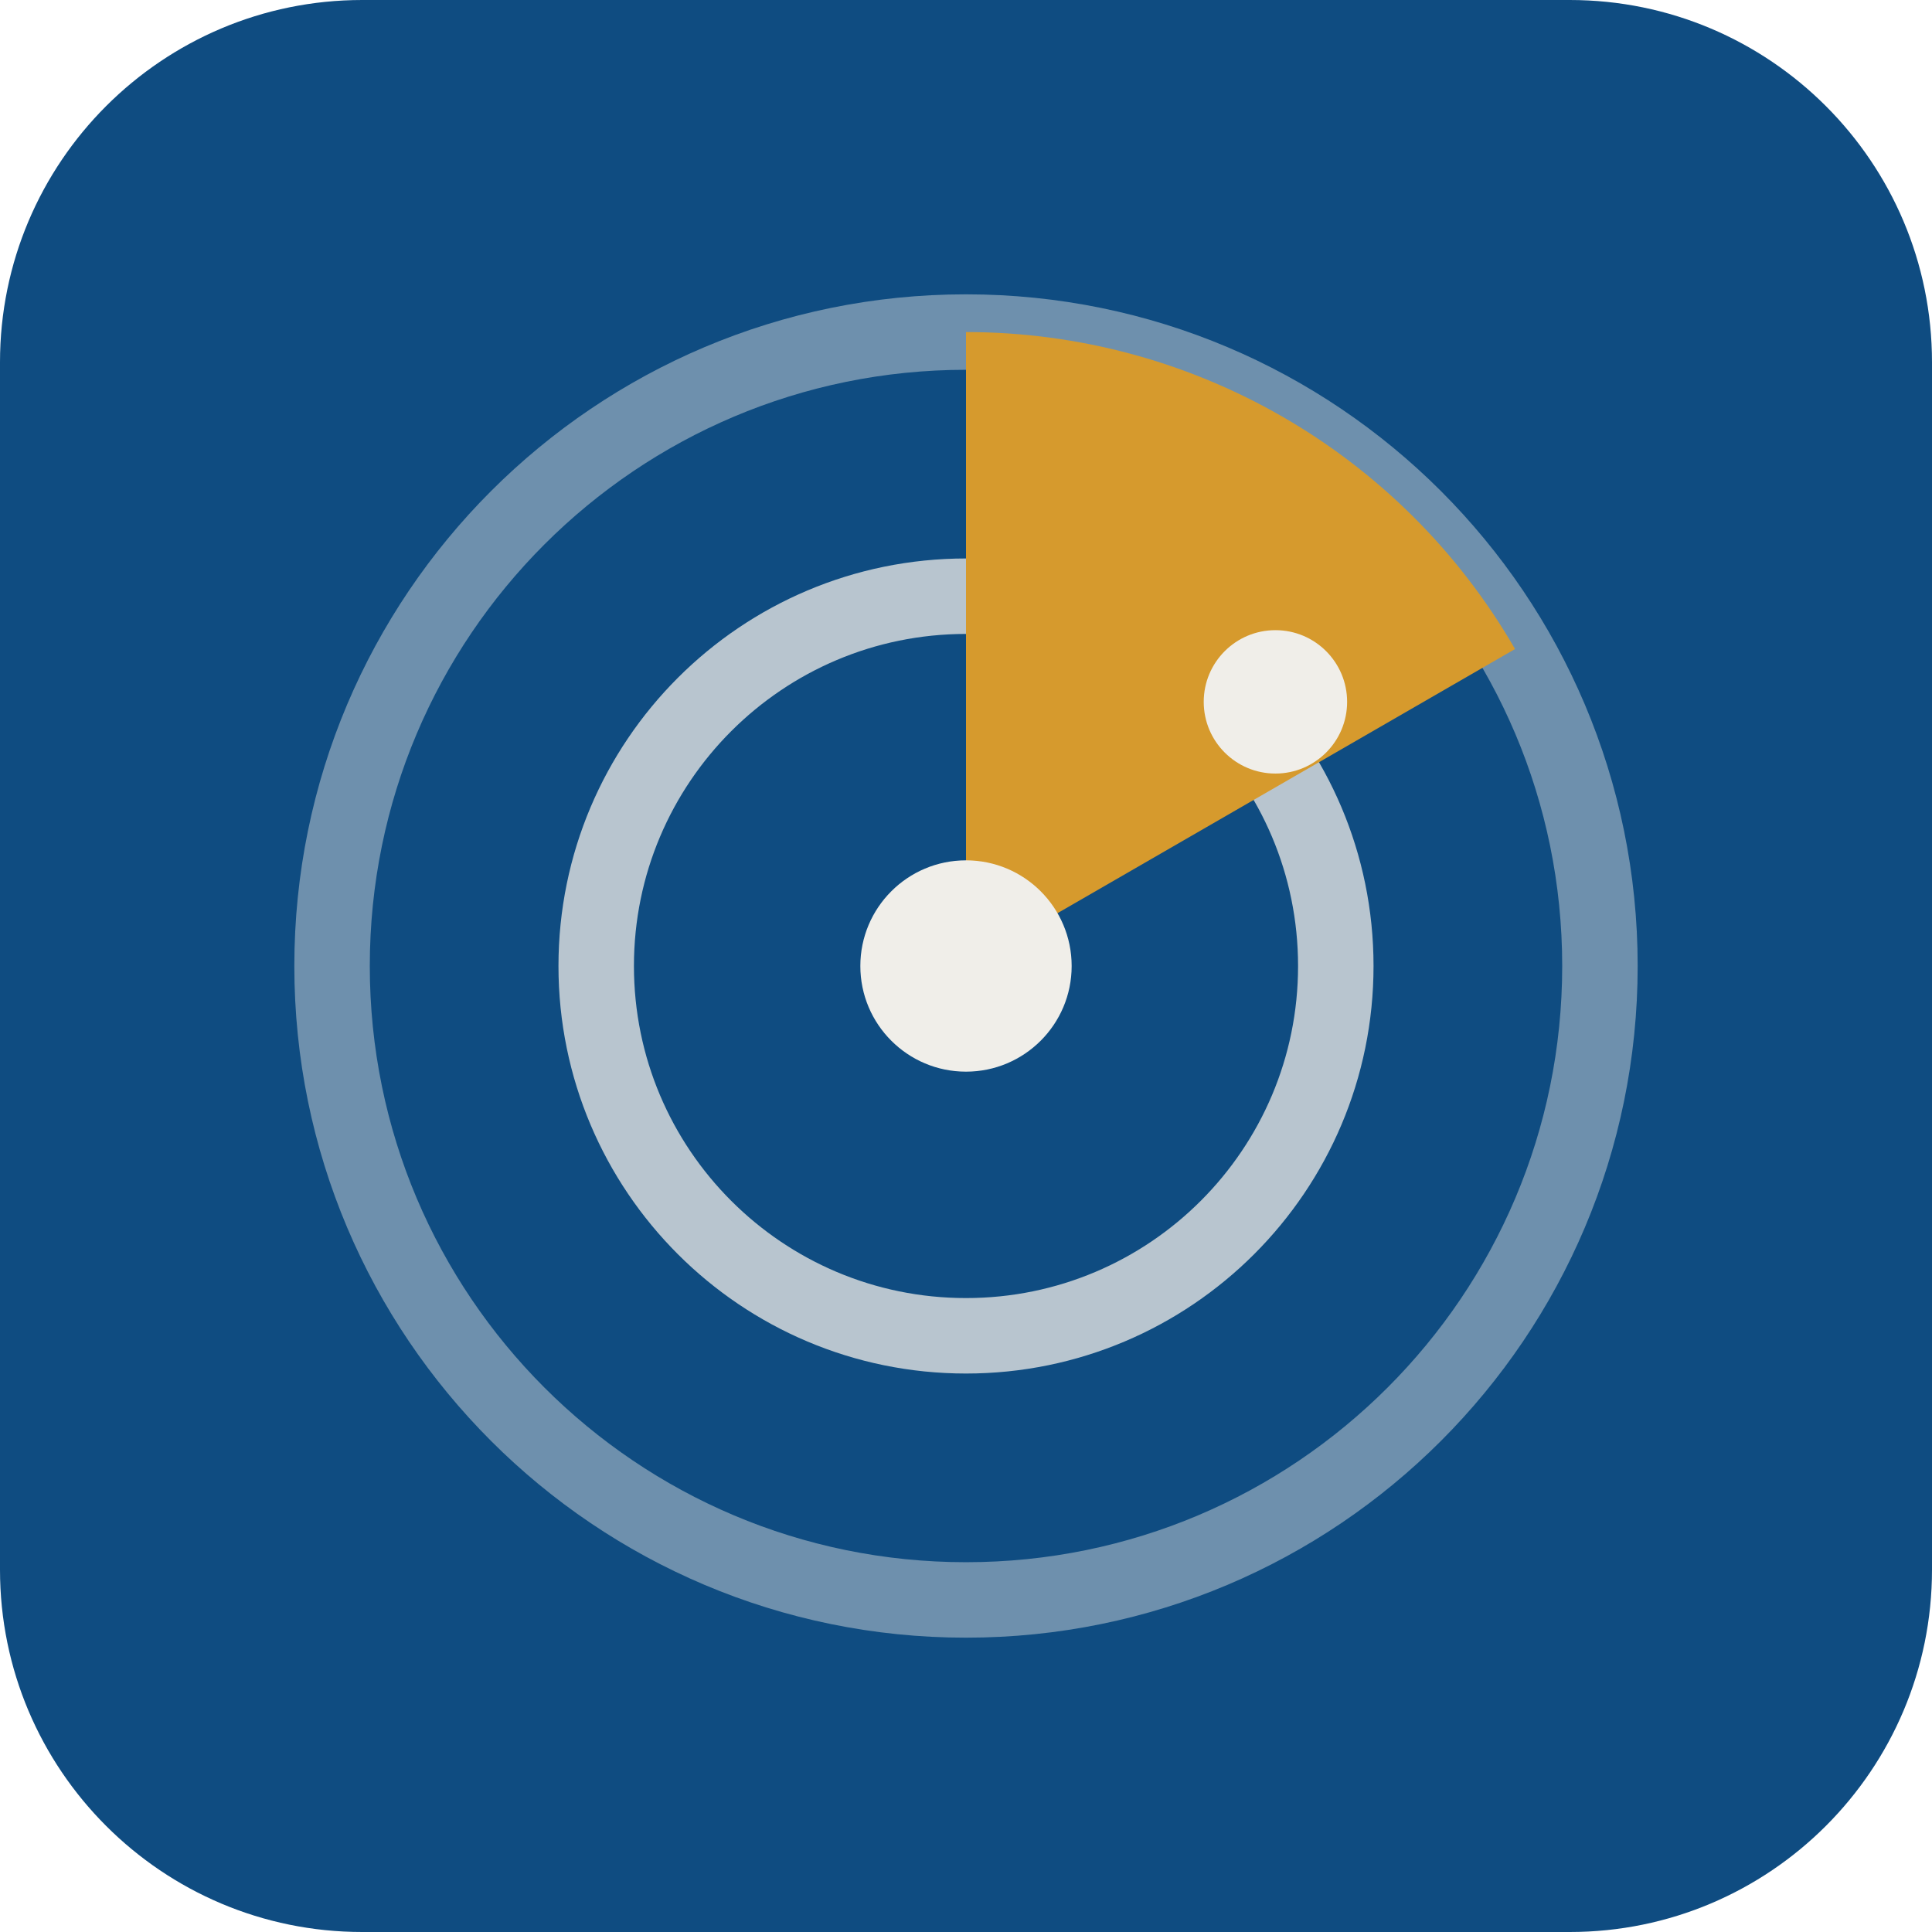
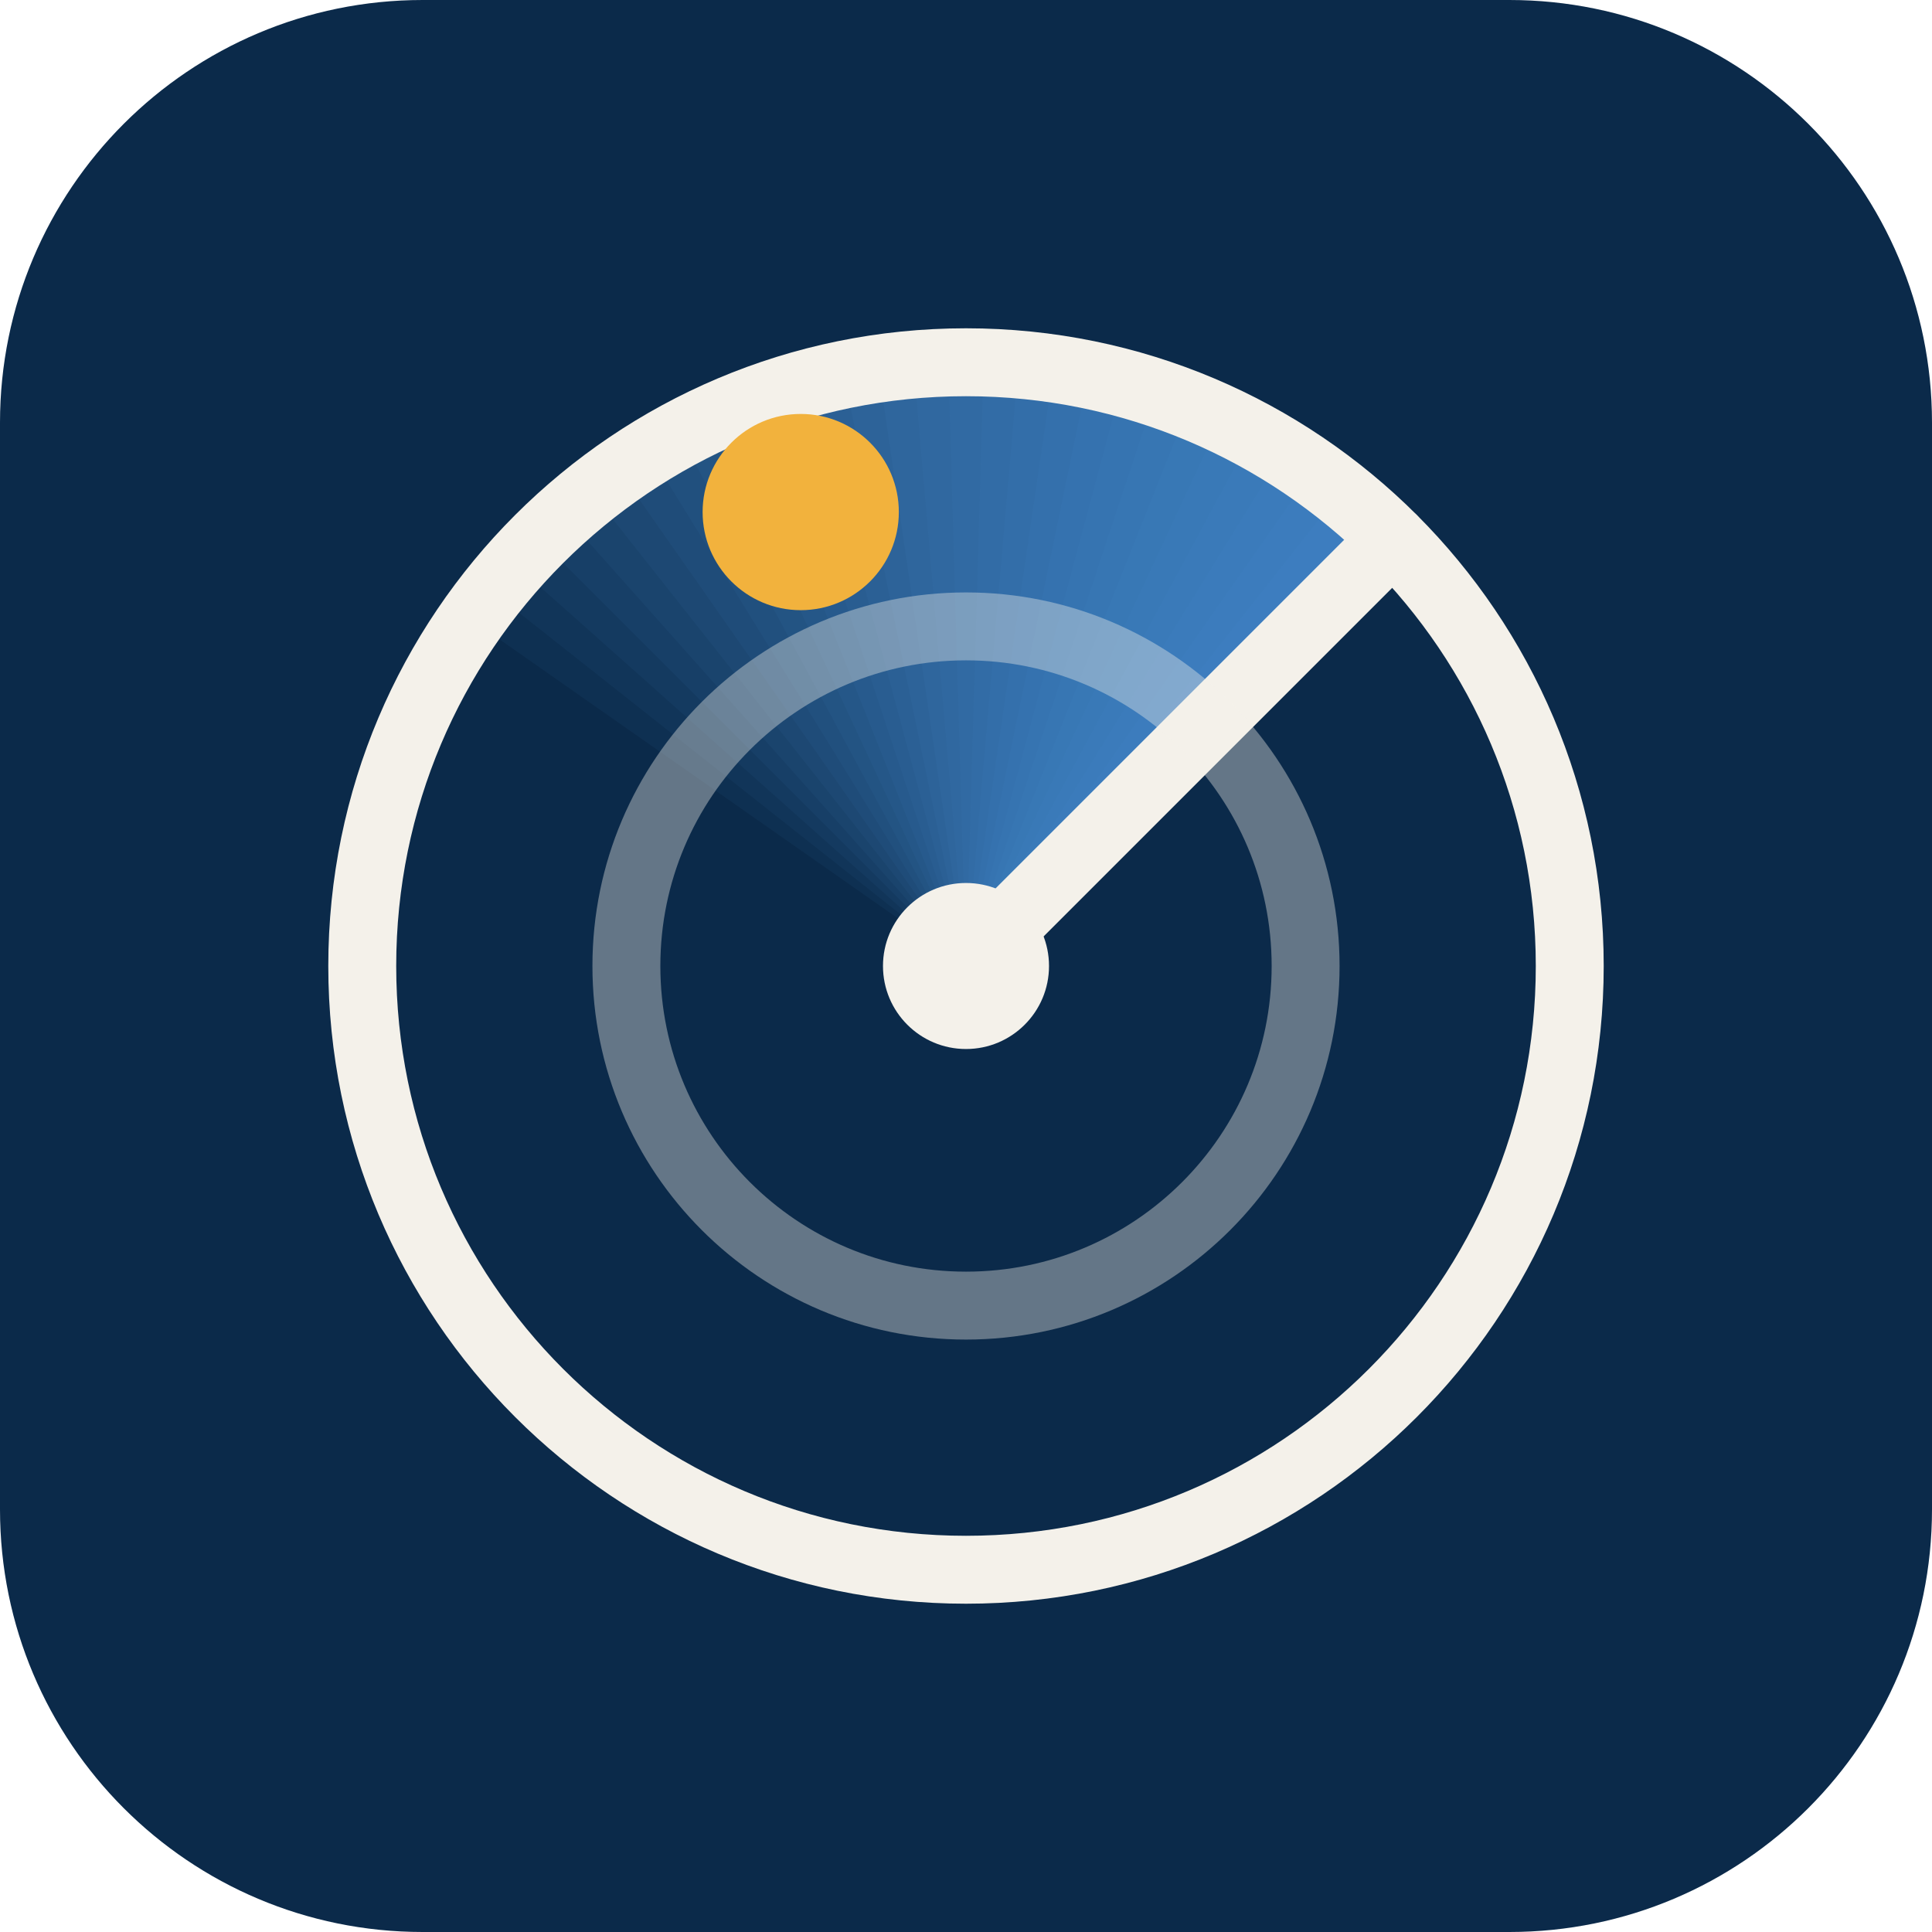
<svg xmlns="http://www.w3.org/2000/svg" viewBox="0 0 512 512">
-   <rect width="512" height="512" rx="96" fill="#0f4c81" />
-   <g fill="none" stroke="#f0eee9" stroke-width="20">
-     <circle cx="256" cy="256" r="168" opacity=".42" />
-     <circle cx="256" cy="256" r="98" opacity=".75" />
+   <rect width="512" height="512" rx="112" fill="#0b2a4a" />
+   <g class="sweep">
+     <g fill="#4f9fe0" opacity="1">
+       <path d="M256 256L124.9 164.2A160 160 0 0 1 369.1 142.9Z" fill-opacity=".055" />
+       <path d="M256 256L130.5 156.8A160 160 0 0 1 369.1 142.9Z" fill-opacity=".055" />
+       <path d="M256 256L136.5 149.6A160 160 0 0 1 369.1 142.9Z" fill-opacity=".055" />
+       <path d="M256 256L142.9 142.9A160 160 0 0 1 369.1 142.9Z" fill-opacity=".055" />
+       <path d="M256 256L149.6 136.5A160 160 0 0 1 369.1 142.9Z" fill-opacity=".055" />
+       <path d="M256 256L156.8 130.5A160 160 0 0 1 369.1 142.9Z" fill-opacity=".055" />
+       <path d="M256 256L164.2 124.9A160 160 0 0 1 369.1 142.9Z" fill-opacity=".055" />
+       <path d="M256 256L172.0 119.8A160 160 0 0 1 369.1 142.9Z" fill-opacity=".055" />
+       <path d="M256 256L180.1 115.2A160 160 0 0 1 369.1 142.9Z" fill-opacity=".055" />
+       <path d="M256 256L188.4 111.0A160 160 0 0 1 369.1 142.9Z" fill-opacity=".055" />
+       <path d="M256 256L196.9 107.3A160 160 0 0 1 369.1 142.9Z" fill-opacity=".055" />
+       <path d="M256 256L205.7 104.1A160 160 0 0 1 369.1 142.9Z" fill-opacity=".055" />
+       <path d="M256 256L214.6 101.5A160 160 0 0 1 369.1 142.9Z" fill-opacity=".055" />
+       <path d="M256 256L223.6 99.3A160 160 0 0 1 369.1 142.9Z" fill-opacity=".055" />
+       <path d="M256 256L232.8 97.7A160 160 0 0 1 369.1 142.9Z" fill-opacity=".055" />
+       <path d="M256 256L242.1 96.6A160 160 0 0 1 369.1 142.9Z" fill-opacity=".055" />
+       <path d="M256 256L251.3 96.1A160 160 0 0 1 369.1 142.9Z" fill-opacity=".055" />
+       <path d="M256 256L260.7 96.1A160 160 0 0 1 369.1 142.9Z" fill-opacity=".055" />
+       <path d="M256 256L269.9 96.6A160 160 0 0 1 369.1 142.9Z" fill-opacity=".055" />
+       <path d="M256 256L279.2 97.7A160 160 0 0 1 369.1 142.9Z" fill-opacity=".055" />
+       <path d="M256 256L288.4 99.3A160 160 0 0 1 369.1 142.9Z" fill-opacity=".055" />
+       <path d="M256 256L297.4 101.5A160 160 0 0 1 369.1 142.9Z" fill-opacity=".055" />
+       <path d="M256 256L306.3 104.1A160 160 0 0 1 369.1 142.9Z" fill-opacity=".055" />
+       <path d="M256 256L315.1 107.3A160 160 0 0 1 369.1 142.9Z" fill-opacity=".055" />
+       <path d="M256 256L323.6 111.0A160 160 0 0 1 369.1 142.9Z" fill-opacity=".055" />
+       <path d="M256 256L331.9 115.2A160 160 0 0 1 369.1 142.9Z" fill-opacity=".055" />
+       <path d="M256 256L340.0 119.8A160 160 0 0 1 369.1 142.9Z" fill-opacity=".055" />
+       <path d="M256 256L347.8 124.9A160 160 0 0 1 369.1 142.9Z" fill-opacity=".055" />
+       <path d="M256 256L355.2 130.5A160 160 0 0 1 369.1 142.9Z" fill-opacity=".055" />
+       <path d="M256 256L362.4 136.5A160 160 0 0 1 369.1 142.9Z" fill-opacity=".055" />
+     </g>
+     <line x1="256" y1="256" x2="369.1" y2="142.9" stroke="#f4f1ea" stroke-width="18" stroke-linecap="round" />
  </g>
-   <path d="M256 256 L256 88 A168 168 0 0 1 401.5 172 Z" fill="#d69a2d" />
-   <circle cx="256" cy="256" r="28" fill="#f0eee9" />
-   <circle cx="338" cy="186" r="19" fill="#f0eee9" />
+   <circle cx="256" cy="256" r="160" fill="none" stroke="#f4f1ea" stroke-width="18" />
+   <circle cx="256" cy="256" r="90" fill="none" stroke="#f4f1ea" stroke-width="18" opacity=".38" />
+   <circle cx="256" cy="256" r="22" fill="#f4f1ea" />
+   <circle cx="212.2" cy="135.7" r="26" fill="#f2b23d" />
</svg>
